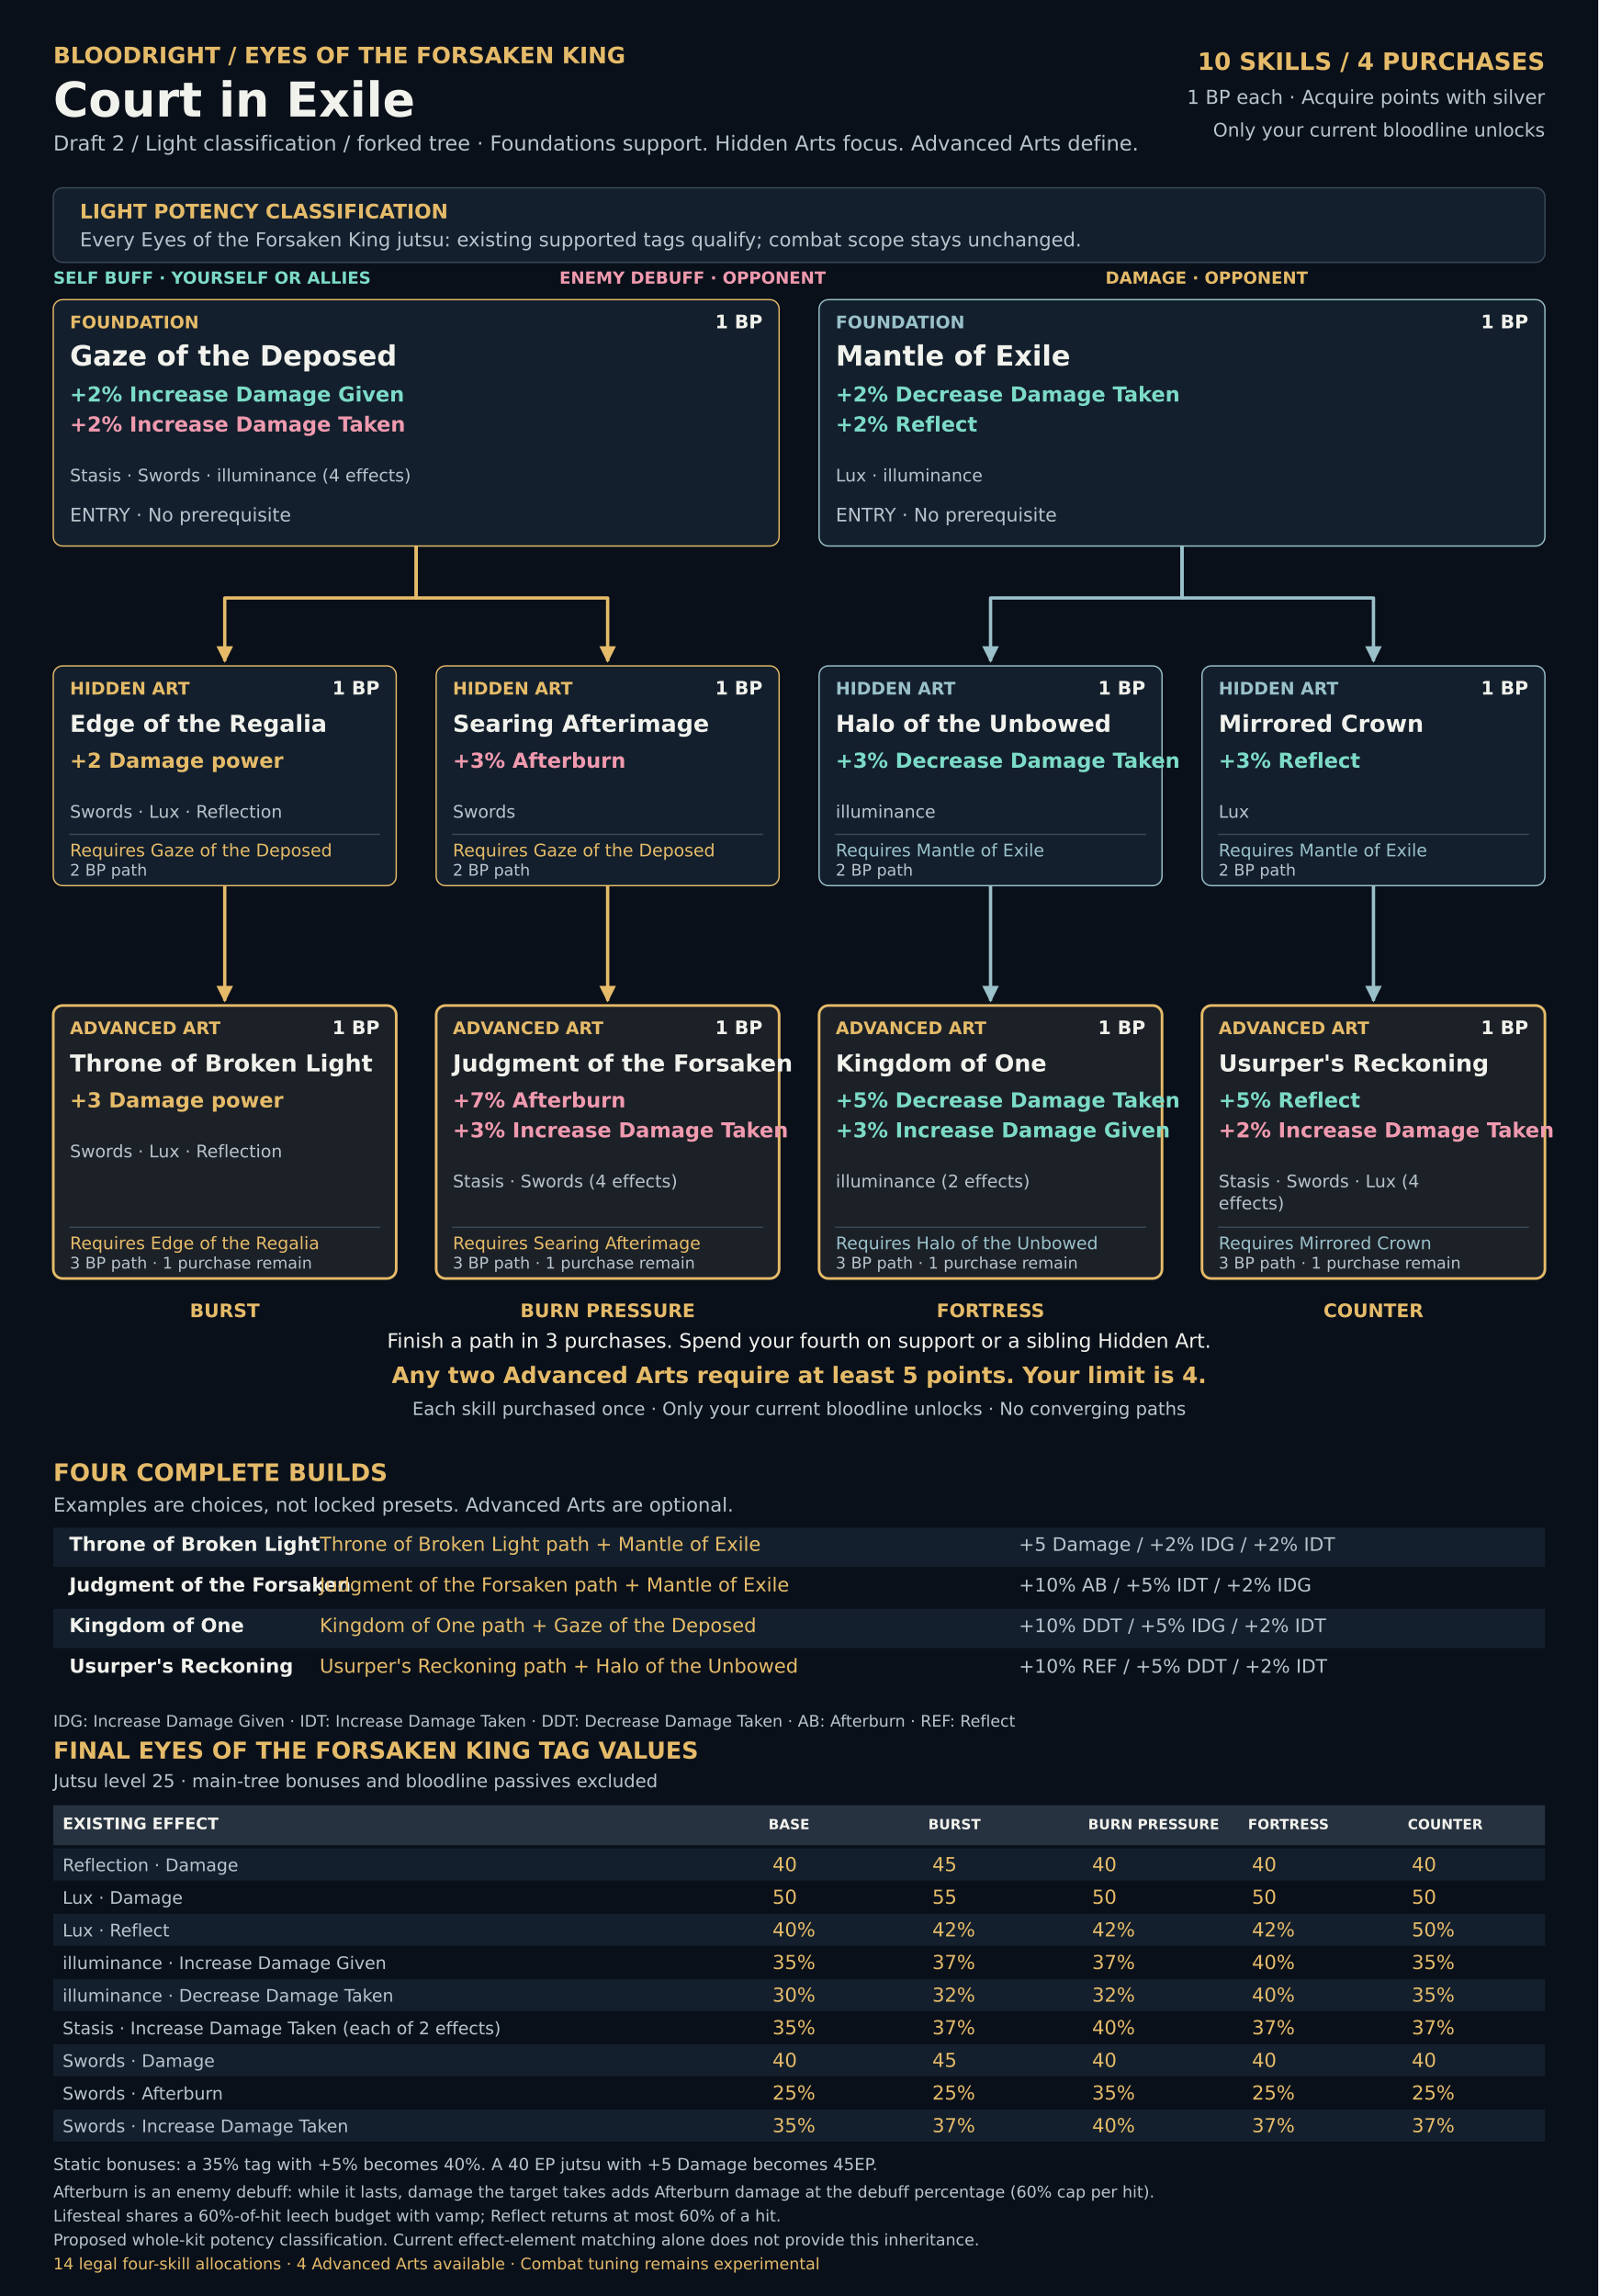
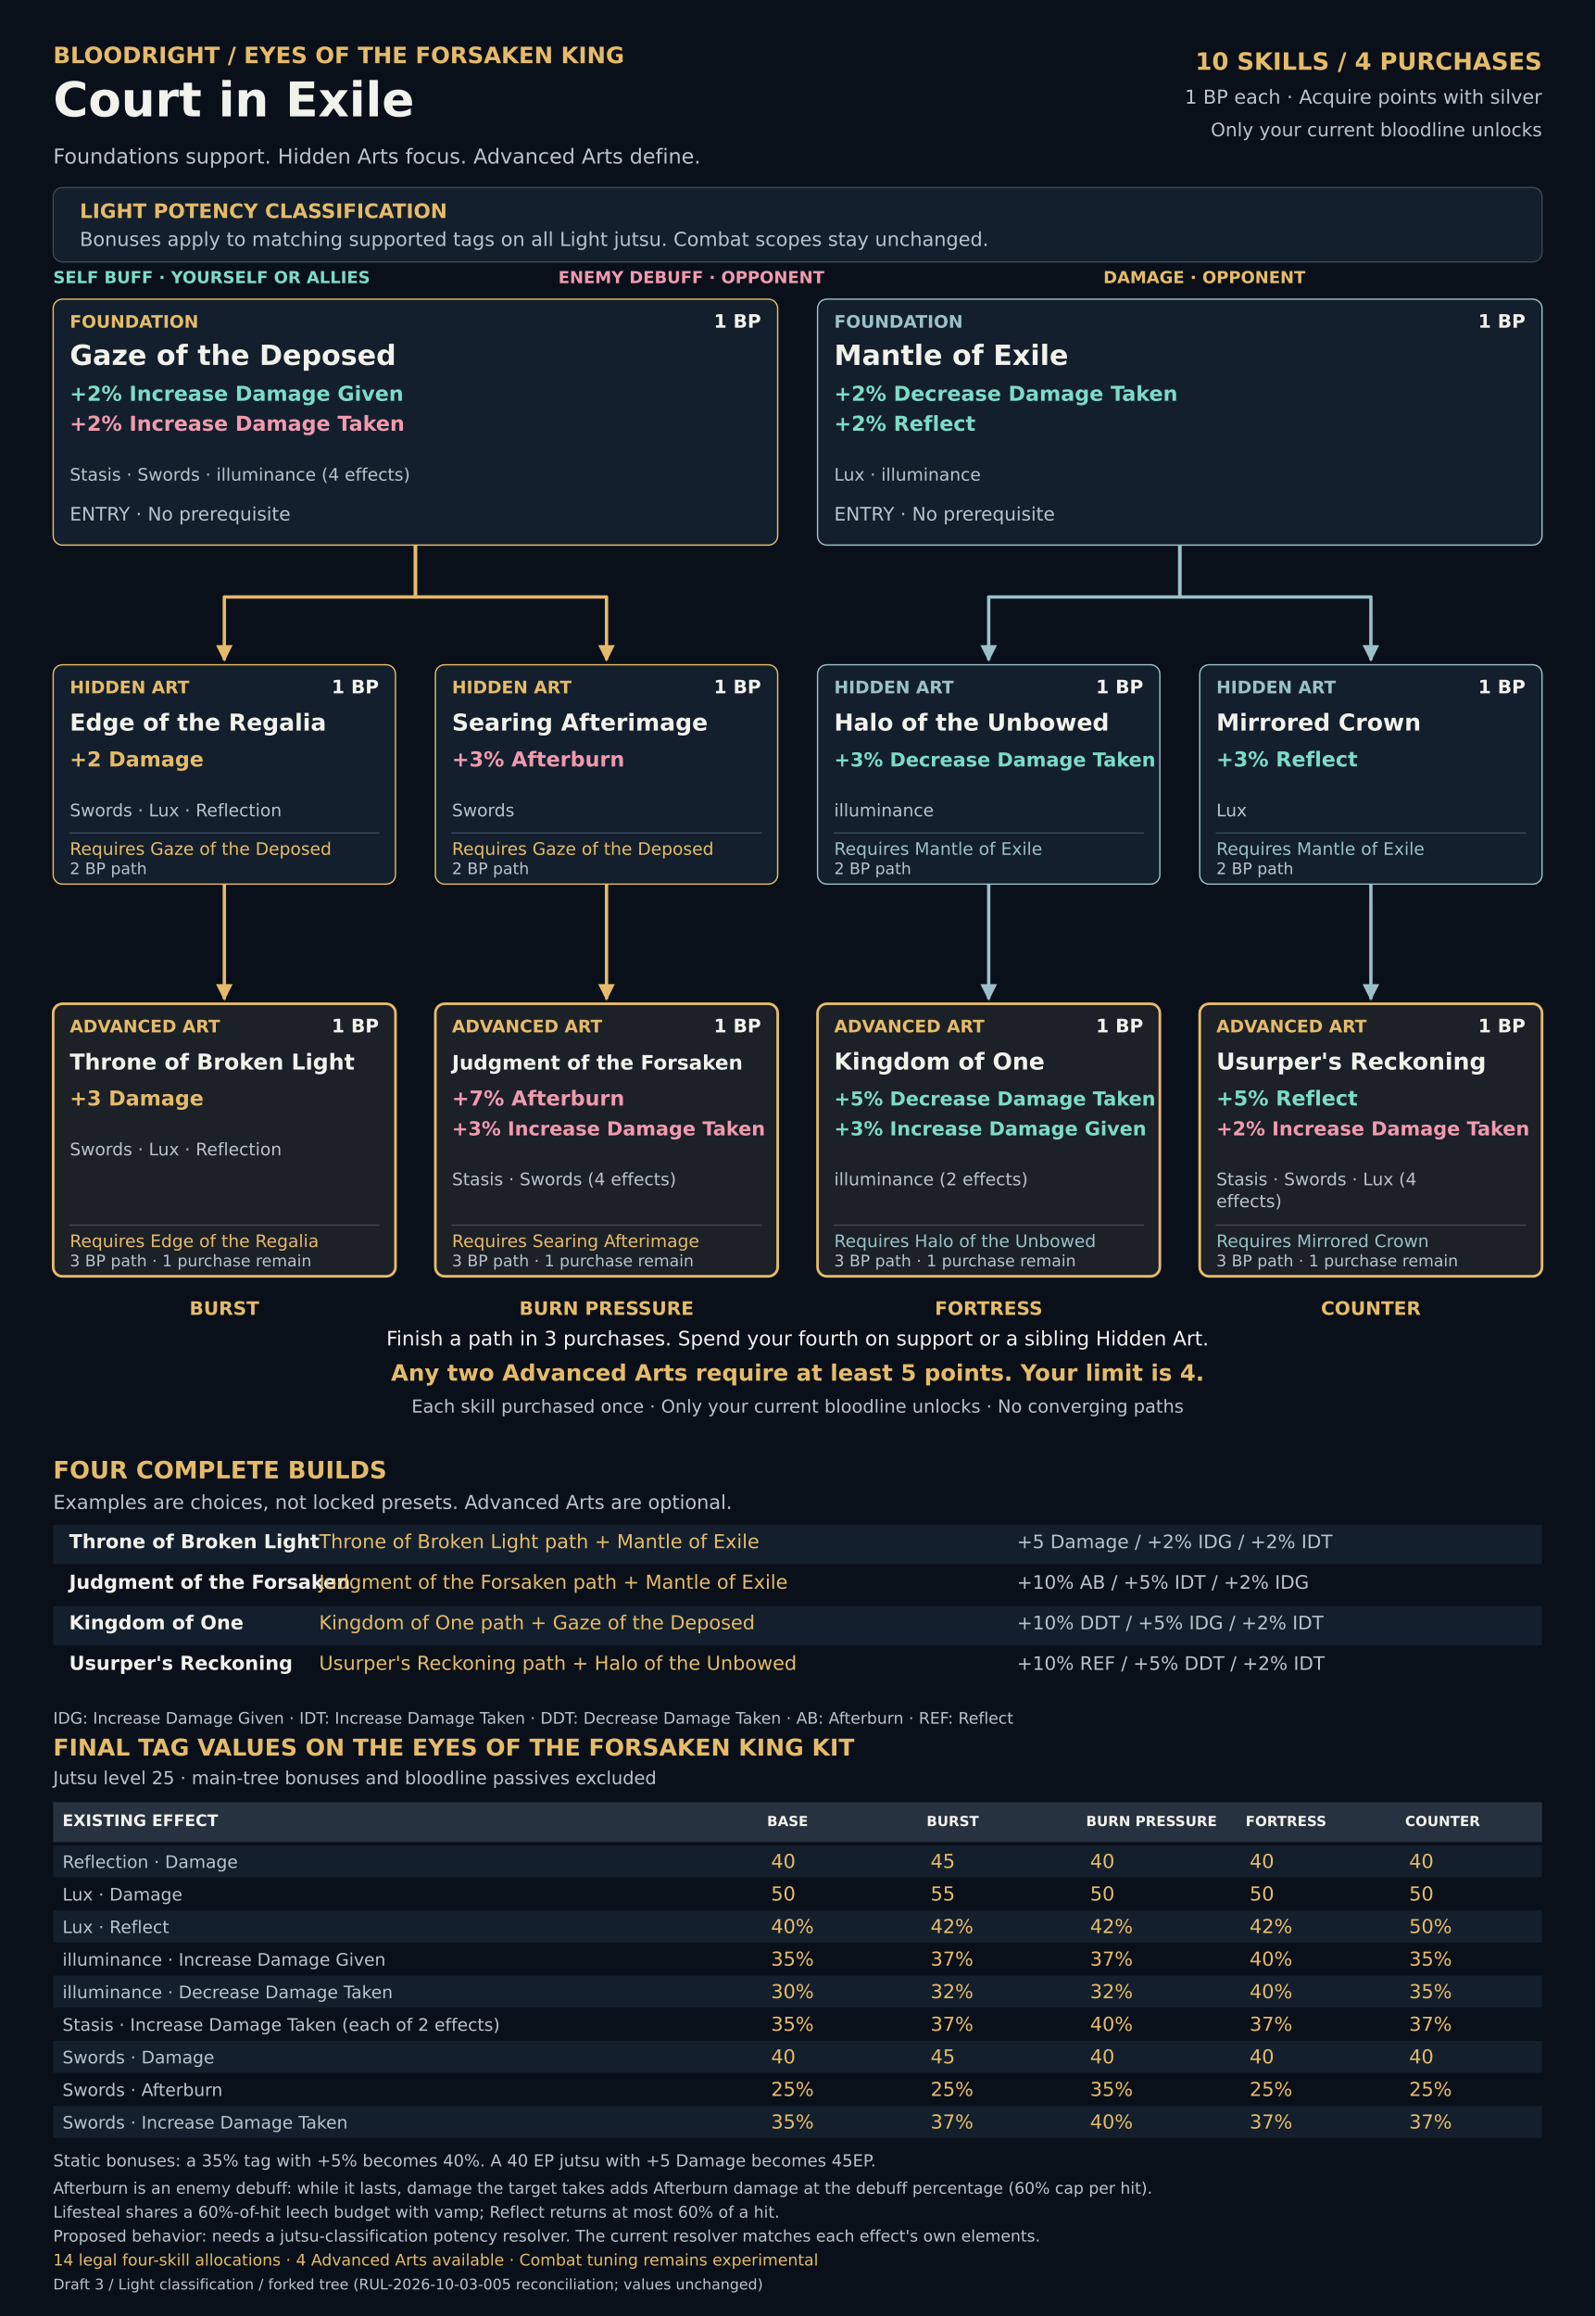
- <svg xmlns="http://www.w3.org/2000/svg" width="2400" height="3448" viewBox="0 0 2400 3448" role="img" aria-labelledby="title desc">
+ <svg xmlns="http://www.w3.org/2000/svg" width="2400" height="3484" viewBox="0 0 2400 3484" role="img" aria-labelledby="title desc">
  <defs>
    <marker id="arrow-0" viewBox="0 0 10 10" refX="9" refY="5" markerWidth="5" markerHeight="5" orient="auto">
      <path d="M0 0L10 5L0 10Z" fill="#e5bb69" />
    </marker>
    <marker id="arrow-1" viewBox="0 0 10 10" refX="9" refY="5" markerWidth="5" markerHeight="5" orient="auto">
      <path d="M0 0L10 5L0 10Z" fill="#9ac1ca" />
    </marker>
    <marker id="arrow-2" viewBox="0 0 10 10" refX="9" refY="5" markerWidth="5" markerHeight="5" orient="auto">
      <path d="M0 0L10 5L0 10Z" fill="#b8d98d" />
    </marker>
    <marker id="arrow-3" viewBox="0 0 10 10" refX="9" refY="5" markerWidth="5" markerHeight="5" orient="auto">
      <path d="M0 0L10 5L0 10Z" fill="#d9a6e0" />
    </marker>
  </defs>
  <g font-family="DejaVu Sans, sans-serif">
-     <rect x="0" y="0" width="2400" height="3448" rx="0" fill="#0a101a" />
+     <rect x="0" y="0" width="2400" height="3484" rx="0" fill="#0a101a" />
    <text x="80" y="95" font-size="34" font-weight="700" fill="#e5bb69" text-anchor="start">BLOODRIGHT / EYES OF THE FORSAKEN KING</text>
    <text x="80" y="175" font-size="72" font-weight="700" fill="#f2f2ed" text-anchor="start">Court in Exile</text>
-     <text x="80" y="226" font-size="31" font-weight="400" fill="#b8c4cc" text-anchor="start">Draft 2 / Light classification / forked tree · Foundations support. Hidden Arts focus. Advanced Arts define.</text>
+     <text x="80" y="246" font-size="31" font-weight="400" fill="#b8c4cc" text-anchor="start">Foundations support. Hidden Arts focus. Advanced Arts define.</text>
    <text x="2320" y="105" font-size="36" font-weight="700" fill="#e5bb69" text-anchor="end">10 SKILLS  /  4 PURCHASES</text>
    <text x="2320" y="156" font-size="29" font-weight="400" fill="#b8c4cc" text-anchor="end">1 BP each · Acquire points with silver</text>
    <text x="2320" y="205" font-size="28" font-weight="400" fill="#b8c4cc" text-anchor="end">Only your current bloodline unlocks</text>
    <rect x="80" y="282" width="2240" height="112" rx="14" fill="#131f2c" stroke="#394858" stroke-width="2" />
    <text x="120" y="328" font-size="30" font-weight="700" fill="#e5bb69" text-anchor="start">LIGHT POTENCY CLASSIFICATION</text>
-     <text x="120" y="370" font-size="29" font-weight="400" fill="#b8c4cc" text-anchor="start">Every Eyes of the Forsaken King jutsu: existing supported tags qualify; combat scope stays unchanged.</text>
+     <text x="120" y="370" font-size="29" font-weight="400" fill="#b8c4cc" text-anchor="start">Bonuses apply to matching supported tags on all Light jutsu. Combat scopes stay unchanged.</text>
    <text x="80" y="426" font-size="25" font-weight="700" fill="#7cdbc7" text-anchor="start">SELF BUFF · YOURSELF OR ALLIES</text>
    <text x="840" y="426" font-size="25" font-weight="700" fill="#f09aaf" text-anchor="start">ENEMY DEBUFF · OPPONENT</text>
    <text x="1660" y="426" font-size="25" font-weight="700" fill="#e5bb69" text-anchor="start">DAMAGE · OPPONENT</text>
    <path id="edge-02-03" data-from="02" data-to="03" d="M337.5 1330 V1503" fill="none" stroke="#e5bb69" stroke-width="5" stroke-linejoin="round" marker-end="url(#arrow-0)" />
    <path id="edge-04-05" data-from="04" data-to="05" d="M912.5 1330 V1503" fill="none" stroke="#e5bb69" stroke-width="5" stroke-linejoin="round" marker-end="url(#arrow-0)" />
    <path id="edge-01-02" data-from="01" data-to="02" d="M625 820 V898 H337.5 V993" fill="none" stroke="#e5bb69" stroke-width="5" stroke-linejoin="round" marker-end="url(#arrow-0)" />
    <path id="edge-01-04" data-from="01" data-to="04" d="M625 820 V898 H912.5 V993" fill="none" stroke="#e5bb69" stroke-width="5" stroke-linejoin="round" marker-end="url(#arrow-0)" />
    <path id="edge-07-08" data-from="07" data-to="08" d="M1487.5 1330 V1503" fill="none" stroke="#9ac1ca" stroke-width="5" stroke-linejoin="round" marker-end="url(#arrow-1)" />
    <path id="edge-09-10" data-from="09" data-to="10" d="M2062.5 1330 V1503" fill="none" stroke="#9ac1ca" stroke-width="5" stroke-linejoin="round" marker-end="url(#arrow-1)" />
    <path id="edge-06-07" data-from="06" data-to="07" d="M1775 820 V898 H1487.5 V993" fill="none" stroke="#9ac1ca" stroke-width="5" stroke-linejoin="round" marker-end="url(#arrow-1)" />
    <path id="edge-06-09" data-from="06" data-to="09" d="M1775 820 V898 H2062.5 V993" fill="none" stroke="#9ac1ca" stroke-width="5" stroke-linejoin="round" marker-end="url(#arrow-1)" />
    <g id="node-01" data-cost="1" data-prerequisites="" data-potency-classification="Light">
      <rect x="80" y="450" width="1090" height="370" rx="14" fill="#131f2c" stroke="#e5bb69" stroke-width="2" />
      <text x="105.0" y="493" font-size="26" font-weight="700" fill="#e5bb69" text-anchor="start">FOUNDATION</text>
      <text x="1145.0" y="493" font-size="28" font-weight="700" fill="#f2f2ed" text-anchor="end">1 BP</text>
      <text x="105.0" y="549" font-size="42" font-weight="700" fill="#f2f2ed" text-anchor="start">Gaze of the Deposed</text>
      <text x="105.0" y="603" font-size="31" font-weight="700" fill="#7cdbc7" text-anchor="start">+2% Increase Damage Given</text>
      <text x="105.0" y="648" font-size="31" font-weight="700" fill="#f09aaf" text-anchor="start">+2% Increase Damage Taken</text>
      <text x="105.0" y="723" font-size="26" font-weight="400" fill="#b8c4cc" text-anchor="start">Stasis · Swords · illuminance (4 effects)</text>
      <text x="105.0" y="783" font-size="28" font-weight="400" fill="#b8c4cc" text-anchor="start">ENTRY · No prerequisite</text>
    </g>
    <g id="node-06" data-cost="1" data-prerequisites="" data-potency-classification="Light">
      <rect x="1230" y="450" width="1090" height="370" rx="14" fill="#131f2c" stroke="#9ac1ca" stroke-width="2" />
      <text x="1255.0" y="493" font-size="26" font-weight="700" fill="#9ac1ca" text-anchor="start">FOUNDATION</text>
      <text x="2295.0" y="493" font-size="28" font-weight="700" fill="#f2f2ed" text-anchor="end">1 BP</text>
      <text x="1255.0" y="549" font-size="42" font-weight="700" fill="#f2f2ed" text-anchor="start">Mantle of Exile</text>
      <text x="1255.0" y="603" font-size="31" font-weight="700" fill="#7cdbc7" text-anchor="start">+2% Decrease Damage Taken</text>
      <text x="1255.0" y="648" font-size="31" font-weight="700" fill="#7cdbc7" text-anchor="start">+2% Reflect</text>
      <text x="1255.0" y="723" font-size="26" font-weight="400" fill="#b8c4cc" text-anchor="start">Lux · illuminance</text>
      <text x="1255.0" y="783" font-size="28" font-weight="400" fill="#b8c4cc" text-anchor="start">ENTRY · No prerequisite</text>
    </g>
    <g id="node-02" data-cost="1" data-prerequisites="01" data-potency-classification="Light">
      <rect x="80" y="1000" width="515" height="330" rx="14" fill="#131f2c" stroke="#e5bb69" stroke-width="2" />
      <text x="105.0" y="1043" font-size="26" font-weight="700" fill="#e5bb69" text-anchor="start">HIDDEN ART</text>
      <text x="570.0" y="1043" font-size="28" font-weight="700" fill="#f2f2ed" text-anchor="end">1 BP</text>
      <text x="105.0" y="1099" font-size="35" font-weight="700" fill="#f2f2ed" text-anchor="start">Edge of the Regalia</text>
-       <text x="105.0" y="1153" font-size="31" font-weight="700" fill="#e5bb69" text-anchor="start">+2 Damage power</text>
+       <text x="105.0" y="1153" font-size="31" font-weight="700" fill="#e5bb69" text-anchor="start">+2 Damage</text>
      <text x="105.0" y="1228" font-size="26" font-weight="400" fill="#b8c4cc" text-anchor="start">Swords · Lux · Reflection</text>
      <path d="M104 1253 L571 1253" fill="none" stroke="#394858" stroke-width="2" />
      <text x="105.0" y="1286" font-size="26" font-weight="400" fill="#e5bb69" text-anchor="start">Requires Gaze of the Deposed</text>
      <text x="105.0" y="1315" font-size="24" font-weight="400" fill="#b8c4cc" text-anchor="start">2 BP path</text>
    </g>
    <g id="node-04" data-cost="1" data-prerequisites="01" data-potency-classification="Light">
      <rect x="655" y="1000" width="515" height="330" rx="14" fill="#131f2c" stroke="#e5bb69" stroke-width="2" />
      <text x="680.0" y="1043" font-size="26" font-weight="700" fill="#e5bb69" text-anchor="start">HIDDEN ART</text>
      <text x="1145.0" y="1043" font-size="28" font-weight="700" fill="#f2f2ed" text-anchor="end">1 BP</text>
      <text x="680.0" y="1099" font-size="35" font-weight="700" fill="#f2f2ed" text-anchor="start">Searing Afterimage</text>
      <text x="680.0" y="1153" font-size="31" font-weight="700" fill="#f09aaf" text-anchor="start">+3% Afterburn</text>
      <text x="680.0" y="1228" font-size="26" font-weight="400" fill="#b8c4cc" text-anchor="start">Swords</text>
      <path d="M679 1253 L1146 1253" fill="none" stroke="#394858" stroke-width="2" />
      <text x="680.0" y="1286" font-size="26" font-weight="400" fill="#e5bb69" text-anchor="start">Requires Gaze of the Deposed</text>
      <text x="680.0" y="1315" font-size="24" font-weight="400" fill="#b8c4cc" text-anchor="start">2 BP path</text>
    </g>
    <g id="node-07" data-cost="1" data-prerequisites="06" data-potency-classification="Light">
      <rect x="1230" y="1000" width="515" height="330" rx="14" fill="#131f2c" stroke="#9ac1ca" stroke-width="2" />
      <text x="1255.0" y="1043" font-size="26" font-weight="700" fill="#9ac1ca" text-anchor="start">HIDDEN ART</text>
      <text x="1720.0" y="1043" font-size="28" font-weight="700" fill="#f2f2ed" text-anchor="end">1 BP</text>
      <text x="1255.0" y="1099" font-size="35" font-weight="700" fill="#f2f2ed" text-anchor="start">Halo of the Unbowed</text>
-       <text x="1255.0" y="1153" font-size="31" font-weight="700" fill="#7cdbc7" text-anchor="start">+3% Decrease Damage Taken</text>
+       <text x="1255.0" y="1153" font-size="29" font-weight="700" fill="#7cdbc7" text-anchor="start">+3% Decrease Damage Taken</text>
      <text x="1255.0" y="1228" font-size="26" font-weight="400" fill="#b8c4cc" text-anchor="start">illuminance</text>
      <path d="M1254 1253 L1721 1253" fill="none" stroke="#394858" stroke-width="2" />
      <text x="1255.0" y="1286" font-size="26" font-weight="400" fill="#9ac1ca" text-anchor="start">Requires Mantle of Exile</text>
      <text x="1255.0" y="1315" font-size="24" font-weight="400" fill="#b8c4cc" text-anchor="start">2 BP path</text>
    </g>
    <g id="node-09" data-cost="1" data-prerequisites="06" data-potency-classification="Light">
      <rect x="1805" y="1000" width="515" height="330" rx="14" fill="#131f2c" stroke="#9ac1ca" stroke-width="2" />
      <text x="1830.0" y="1043" font-size="26" font-weight="700" fill="#9ac1ca" text-anchor="start">HIDDEN ART</text>
      <text x="2295.0" y="1043" font-size="28" font-weight="700" fill="#f2f2ed" text-anchor="end">1 BP</text>
      <text x="1830.0" y="1099" font-size="35" font-weight="700" fill="#f2f2ed" text-anchor="start">Mirrored Crown</text>
      <text x="1830.0" y="1153" font-size="31" font-weight="700" fill="#7cdbc7" text-anchor="start">+3% Reflect</text>
      <text x="1830.0" y="1228" font-size="26" font-weight="400" fill="#b8c4cc" text-anchor="start">Lux</text>
      <path d="M1829 1253 L2296 1253" fill="none" stroke="#394858" stroke-width="2" />
      <text x="1830.0" y="1286" font-size="26" font-weight="400" fill="#9ac1ca" text-anchor="start">Requires Mantle of Exile</text>
      <text x="1830.0" y="1315" font-size="24" font-weight="400" fill="#b8c4cc" text-anchor="start">2 BP path</text>
    </g>
    <g id="node-03" data-cost="1" data-prerequisites="02" data-potency-classification="Light">
      <rect x="80" y="1510" width="515" height="410" rx="14" fill="#1c2027" stroke="#e5bb69" stroke-width="4" />
      <text x="105.0" y="1553" font-size="26" font-weight="700" fill="#e5bb69" text-anchor="start">ADVANCED ART</text>
      <text x="570.0" y="1553" font-size="28" font-weight="700" fill="#f2f2ed" text-anchor="end">1 BP</text>
-       <text x="105.0" y="1609" font-size="35" font-weight="700" fill="#f2f2ed" text-anchor="start">Throne of Broken Light</text>
-       <text x="105.0" y="1663" font-size="31" font-weight="700" fill="#e5bb69" text-anchor="start">+3 Damage power</text>
+       <text x="105.0" y="1609" font-size="33" font-weight="700" fill="#f2f2ed" text-anchor="start">Throne of Broken Light</text>
+       <text x="105.0" y="1663" font-size="31" font-weight="700" fill="#e5bb69" text-anchor="start">+3 Damage</text>
      <text x="105.0" y="1738" font-size="26" font-weight="400" fill="#b8c4cc" text-anchor="start">Swords · Lux · Reflection</text>
      <path d="M104 1843 L571 1843" fill="none" stroke="#394858" stroke-width="2" />
      <text x="105.0" y="1876" font-size="26" font-weight="400" fill="#e5bb69" text-anchor="start">Requires Edge of the Regalia</text>
      <text x="105.0" y="1905" font-size="24" font-weight="400" fill="#b8c4cc" text-anchor="start">3 BP path · 1 purchase remain</text>
    </g>
    <g id="node-05" data-cost="1" data-prerequisites="04" data-potency-classification="Light">
      <rect x="655" y="1510" width="515" height="410" rx="14" fill="#1c2027" stroke="#e5bb69" stroke-width="4" />
      <text x="680.0" y="1553" font-size="26" font-weight="700" fill="#e5bb69" text-anchor="start">ADVANCED ART</text>
      <text x="1145.0" y="1553" font-size="28" font-weight="700" fill="#f2f2ed" text-anchor="end">1 BP</text>
-       <text x="680.0" y="1609" font-size="35" font-weight="700" fill="#f2f2ed" text-anchor="start">Judgment of the Forsaken</text>
+       <text x="680.0" y="1609" font-size="30" font-weight="700" fill="#f2f2ed" text-anchor="start">Judgment of the Forsaken</text>
      <text x="680.0" y="1663" font-size="31" font-weight="700" fill="#f09aaf" text-anchor="start">+7% Afterburn</text>
-       <text x="680.0" y="1708" font-size="31" font-weight="700" fill="#f09aaf" text-anchor="start">+3% Increase Damage Taken</text>
+       <text x="680.0" y="1708" font-size="29" font-weight="700" fill="#f09aaf" text-anchor="start">+3% Increase Damage Taken</text>
      <text x="680.0" y="1783" font-size="26" font-weight="400" fill="#b8c4cc" text-anchor="start">Stasis · Swords (4 effects)</text>
      <path d="M679 1843 L1146 1843" fill="none" stroke="#394858" stroke-width="2" />
      <text x="680.0" y="1876" font-size="26" font-weight="400" fill="#e5bb69" text-anchor="start">Requires Searing Afterimage</text>
      <text x="680.0" y="1905" font-size="24" font-weight="400" fill="#b8c4cc" text-anchor="start">3 BP path · 1 purchase remain</text>
    </g>
    <g id="node-08" data-cost="1" data-prerequisites="07" data-potency-classification="Light">
      <rect x="1230" y="1510" width="515" height="410" rx="14" fill="#1c2027" stroke="#e5bb69" stroke-width="4" />
      <text x="1255.0" y="1553" font-size="26" font-weight="700" fill="#e5bb69" text-anchor="start">ADVANCED ART</text>
      <text x="1720.0" y="1553" font-size="28" font-weight="700" fill="#f2f2ed" text-anchor="end">1 BP</text>
      <text x="1255.0" y="1609" font-size="35" font-weight="700" fill="#f2f2ed" text-anchor="start">Kingdom of One</text>
-       <text x="1255.0" y="1663" font-size="31" font-weight="700" fill="#7cdbc7" text-anchor="start">+5% Decrease Damage Taken</text>
-       <text x="1255.0" y="1708" font-size="31" font-weight="700" fill="#7cdbc7" text-anchor="start">+3% Increase Damage Given</text>
+       <text x="1255.0" y="1663" font-size="29" font-weight="700" fill="#7cdbc7" text-anchor="start">+5% Decrease Damage Taken</text>
+       <text x="1255.0" y="1708" font-size="29" font-weight="700" fill="#7cdbc7" text-anchor="start">+3% Increase Damage Given</text>
      <text x="1255.0" y="1783" font-size="26" font-weight="400" fill="#b8c4cc" text-anchor="start">illuminance (2 effects)</text>
      <path d="M1254 1843 L1721 1843" fill="none" stroke="#394858" stroke-width="2" />
      <text x="1255.0" y="1876" font-size="26" font-weight="400" fill="#9ac1ca" text-anchor="start">Requires Halo of the Unbowed</text>
      <text x="1255.0" y="1905" font-size="24" font-weight="400" fill="#b8c4cc" text-anchor="start">3 BP path · 1 purchase remain</text>
    </g>
    <g id="node-10" data-cost="1" data-prerequisites="09" data-potency-classification="Light">
      <rect x="1805" y="1510" width="515" height="410" rx="14" fill="#1c2027" stroke="#e5bb69" stroke-width="4" />
      <text x="1830.0" y="1553" font-size="26" font-weight="700" fill="#e5bb69" text-anchor="start">ADVANCED ART</text>
      <text x="2295.0" y="1553" font-size="28" font-weight="700" fill="#f2f2ed" text-anchor="end">1 BP</text>
      <text x="1830.0" y="1609" font-size="35" font-weight="700" fill="#f2f2ed" text-anchor="start">Usurper's Reckoning</text>
      <text x="1830.0" y="1663" font-size="31" font-weight="700" fill="#7cdbc7" text-anchor="start">+5% Reflect</text>
-       <text x="1830.0" y="1708" font-size="31" font-weight="700" fill="#f09aaf" text-anchor="start">+2% Increase Damage Taken</text>
+       <text x="1830.0" y="1708" font-size="29" font-weight="700" fill="#f09aaf" text-anchor="start">+2% Increase Damage Taken</text>
      <text x="1830.0" y="1783" font-size="26" font-weight="400" fill="#b8c4cc" text-anchor="start">Stasis · Swords · Lux (4</text>
      <text x="1830.0" y="1816" font-size="26" font-weight="400" fill="#b8c4cc" text-anchor="start">effects)</text>
      <path d="M1829 1843 L2296 1843" fill="none" stroke="#394858" stroke-width="2" />
      <text x="1830.0" y="1876" font-size="26" font-weight="400" fill="#9ac1ca" text-anchor="start">Requires Mirrored Crown</text>
      <text x="1830.0" y="1905" font-size="24" font-weight="400" fill="#b8c4cc" text-anchor="start">3 BP path · 1 purchase remain</text>
    </g>
    <text x="337.5" y="1978" font-size="28" font-weight="700" fill="#e5bb69" text-anchor="middle">BURST</text>
    <text x="912.5" y="1978" font-size="28" font-weight="700" fill="#e5bb69" text-anchor="middle">BURN PRESSURE</text>
    <text x="1487.5" y="1978" font-size="28" font-weight="700" fill="#e5bb69" text-anchor="middle">FORTRESS</text>
    <text x="2062.5" y="1978" font-size="28" font-weight="700" fill="#e5bb69" text-anchor="middle">COUNTER</text>
    <text x="1200.0" y="2024" font-size="30" font-weight="400" fill="#f2f2ed" text-anchor="middle">Finish a path in 3 purchases. Spend your fourth on support or a sibling Hidden Art.</text>
    <text x="1200.0" y="2077" font-size="34" font-weight="700" fill="#e5bb69" text-anchor="middle">Any two Advanced Arts require at least 5 points. Your limit is 4.</text>
    <text x="1200.0" y="2125" font-size="27" font-weight="400" fill="#b8c4cc" text-anchor="middle">Each skill purchased once · Only your current bloodline unlocks · No converging paths</text>
    <text x="80" y="2224" font-size="36" font-weight="700" fill="#e5bb69" text-anchor="start">FOUR COMPLETE BUILDS</text>
    <text x="80" y="2270" font-size="29" font-weight="400" fill="#b8c4cc" text-anchor="start">Examples are choices, not locked presets. Advanced Arts are optional.</text>
    <rect x="80" y="2294" width="2240" height="59" rx="0" fill="#131f2c" />
    <text x="104" y="2329" font-size="29" font-weight="700" fill="#f2f2ed" text-anchor="start">Throne of Broken Light</text>
    <text x="480" y="2329" font-size="29" font-weight="400" fill="#e5bb69" text-anchor="start">Throne of Broken Light path + Mantle of Exile</text>
    <text x="1530" y="2329" font-size="28" font-weight="400" fill="#b8c4cc" text-anchor="start">+5 Damage / +2% IDG / +2% IDT</text>
    <rect x="80" y="2355" width="2240" height="59" rx="0" fill="#0a101a" />
    <text x="104" y="2390" font-size="29" font-weight="700" fill="#f2f2ed" text-anchor="start">Judgment of the Forsaken</text>
    <text x="480" y="2390" font-size="29" font-weight="400" fill="#e5bb69" text-anchor="start">Judgment of the Forsaken path + Mantle of Exile</text>
    <text x="1530" y="2390" font-size="28" font-weight="400" fill="#b8c4cc" text-anchor="start">+10% AB / +5% IDT / +2% IDG</text>
    <rect x="80" y="2416" width="2240" height="59" rx="0" fill="#131f2c" />
    <text x="104" y="2451" font-size="29" font-weight="700" fill="#f2f2ed" text-anchor="start">Kingdom of One</text>
    <text x="480" y="2451" font-size="29" font-weight="400" fill="#e5bb69" text-anchor="start">Kingdom of One path + Gaze of the Deposed</text>
    <text x="1530" y="2451" font-size="28" font-weight="400" fill="#b8c4cc" text-anchor="start">+10% DDT / +5% IDG / +2% IDT</text>
    <rect x="80" y="2477" width="2240" height="59" rx="0" fill="#0a101a" />
    <text x="104" y="2512" font-size="29" font-weight="700" fill="#f2f2ed" text-anchor="start">Usurper's Reckoning</text>
    <text x="480" y="2512" font-size="29" font-weight="400" fill="#e5bb69" text-anchor="start">Usurper's Reckoning path + Halo of the Unbowed</text>
    <text x="1530" y="2512" font-size="28" font-weight="400" fill="#b8c4cc" text-anchor="start">+10% REF / +5% DDT / +2% IDT</text>
    <text x="80" y="2593" font-size="24" font-weight="400" fill="#b8c4cc" text-anchor="start">IDG: Increase Damage Given · IDT: Increase Damage Taken · DDT: Decrease Damage Taken · AB: Afterburn · REF: Reflect</text>
-     <text x="80" y="2641" font-size="35" font-weight="700" fill="#e5bb69" text-anchor="start">FINAL EYES OF THE FORSAKEN KING TAG VALUES</text>
+     <text x="80" y="2641" font-size="35" font-weight="700" fill="#e5bb69" text-anchor="start">FINAL TAG VALUES ON THE EYES OF THE FORSAKEN KING KIT</text>
    <text x="80" y="2684" font-size="27" font-weight="400" fill="#b8c4cc" text-anchor="start">Jutsu level 25 · main-tree bonuses and bloodline passives excluded</text>
    <rect x="80" y="2711" width="2240" height="60" rx="0" fill="#263240" />
    <text x="94" y="2747" font-size="24" font-weight="700" fill="#f2f2ed" text-anchor="start">EXISTING EFFECT</text>
    <text x="1154.0" y="2747" font-size="21" font-weight="700" fill="#f2f2ed" text-anchor="start">BASE</text>
    <text x="1394.0" y="2747" font-size="21" font-weight="700" fill="#f2f2ed" text-anchor="start">BURST</text>
    <text x="1634.0" y="2747" font-size="21" font-weight="700" fill="#f2f2ed" text-anchor="start">BURN PRESSURE</text>
    <text x="1874.0" y="2747" font-size="21" font-weight="700" fill="#f2f2ed" text-anchor="start">FORTRESS</text>
    <text x="2114.0" y="2747" font-size="21" font-weight="700" fill="#f2f2ed" text-anchor="start">COUNTER</text>
    <rect x="80" y="2776" width="2240" height="48" rx="0" fill="#131f2c" />
    <text x="94" y="2810" font-size="26" font-weight="400" fill="#b8c4cc" text-anchor="start">Reflection · Damage</text>
    <text x="1160.0" y="2810" font-size="29" font-weight="400" fill="#e5bb69" text-anchor="start">40</text>
    <text x="1400.0" y="2810" font-size="29" font-weight="400" fill="#e5bb69" text-anchor="start">45</text>
    <text x="1640.0" y="2810" font-size="29" font-weight="400" fill="#e5bb69" text-anchor="start">40</text>
    <text x="1880.0" y="2810" font-size="29" font-weight="400" fill="#e5bb69" text-anchor="start">40</text>
    <text x="2120.0" y="2810" font-size="29" font-weight="400" fill="#e5bb69" text-anchor="start">40</text>
    <text x="94" y="2859" font-size="26" font-weight="400" fill="#b8c4cc" text-anchor="start">Lux · Damage</text>
    <text x="1160.0" y="2859" font-size="29" font-weight="400" fill="#e5bb69" text-anchor="start">50</text>
    <text x="1400.0" y="2859" font-size="29" font-weight="400" fill="#e5bb69" text-anchor="start">55</text>
    <text x="1640.0" y="2859" font-size="29" font-weight="400" fill="#e5bb69" text-anchor="start">50</text>
    <text x="1880.0" y="2859" font-size="29" font-weight="400" fill="#e5bb69" text-anchor="start">50</text>
    <text x="2120.0" y="2859" font-size="29" font-weight="400" fill="#e5bb69" text-anchor="start">50</text>
    <rect x="80" y="2874" width="2240" height="48" rx="0" fill="#131f2c" />
    <text x="94" y="2908" font-size="26" font-weight="400" fill="#b8c4cc" text-anchor="start">Lux · Reflect</text>
    <text x="1160.0" y="2908" font-size="29" font-weight="400" fill="#e5bb69" text-anchor="start">40%</text>
    <text x="1400.0" y="2908" font-size="29" font-weight="400" fill="#e5bb69" text-anchor="start">42%</text>
    <text x="1640.0" y="2908" font-size="29" font-weight="400" fill="#e5bb69" text-anchor="start">42%</text>
    <text x="1880.0" y="2908" font-size="29" font-weight="400" fill="#e5bb69" text-anchor="start">42%</text>
    <text x="2120.0" y="2908" font-size="29" font-weight="400" fill="#e5bb69" text-anchor="start">50%</text>
    <text x="94" y="2957" font-size="26" font-weight="400" fill="#b8c4cc" text-anchor="start">illuminance · Increase Damage Given</text>
    <text x="1160.0" y="2957" font-size="29" font-weight="400" fill="#e5bb69" text-anchor="start">35%</text>
    <text x="1400.0" y="2957" font-size="29" font-weight="400" fill="#e5bb69" text-anchor="start">37%</text>
    <text x="1640.0" y="2957" font-size="29" font-weight="400" fill="#e5bb69" text-anchor="start">37%</text>
    <text x="1880.0" y="2957" font-size="29" font-weight="400" fill="#e5bb69" text-anchor="start">40%</text>
    <text x="2120.0" y="2957" font-size="29" font-weight="400" fill="#e5bb69" text-anchor="start">35%</text>
    <rect x="80" y="2972" width="2240" height="48" rx="0" fill="#131f2c" />
    <text x="94" y="3006" font-size="26" font-weight="400" fill="#b8c4cc" text-anchor="start">illuminance · Decrease Damage Taken</text>
    <text x="1160.0" y="3006" font-size="29" font-weight="400" fill="#e5bb69" text-anchor="start">30%</text>
    <text x="1400.0" y="3006" font-size="29" font-weight="400" fill="#e5bb69" text-anchor="start">32%</text>
    <text x="1640.0" y="3006" font-size="29" font-weight="400" fill="#e5bb69" text-anchor="start">32%</text>
    <text x="1880.0" y="3006" font-size="29" font-weight="400" fill="#e5bb69" text-anchor="start">40%</text>
    <text x="2120.0" y="3006" font-size="29" font-weight="400" fill="#e5bb69" text-anchor="start">35%</text>
    <text x="94" y="3055" font-size="26" font-weight="400" fill="#b8c4cc" text-anchor="start">Stasis · Increase Damage Taken (each of 2 effects)</text>
    <text x="1160.0" y="3055" font-size="29" font-weight="400" fill="#e5bb69" text-anchor="start">35%</text>
    <text x="1400.0" y="3055" font-size="29" font-weight="400" fill="#e5bb69" text-anchor="start">37%</text>
    <text x="1640.0" y="3055" font-size="29" font-weight="400" fill="#e5bb69" text-anchor="start">40%</text>
    <text x="1880.0" y="3055" font-size="29" font-weight="400" fill="#e5bb69" text-anchor="start">37%</text>
    <text x="2120.0" y="3055" font-size="29" font-weight="400" fill="#e5bb69" text-anchor="start">37%</text>
    <rect x="80" y="3070" width="2240" height="48" rx="0" fill="#131f2c" />
    <text x="94" y="3104" font-size="26" font-weight="400" fill="#b8c4cc" text-anchor="start">Swords · Damage</text>
    <text x="1160.0" y="3104" font-size="29" font-weight="400" fill="#e5bb69" text-anchor="start">40</text>
    <text x="1400.0" y="3104" font-size="29" font-weight="400" fill="#e5bb69" text-anchor="start">45</text>
    <text x="1640.0" y="3104" font-size="29" font-weight="400" fill="#e5bb69" text-anchor="start">40</text>
    <text x="1880.0" y="3104" font-size="29" font-weight="400" fill="#e5bb69" text-anchor="start">40</text>
    <text x="2120.0" y="3104" font-size="29" font-weight="400" fill="#e5bb69" text-anchor="start">40</text>
    <text x="94" y="3153" font-size="26" font-weight="400" fill="#b8c4cc" text-anchor="start">Swords · Afterburn</text>
    <text x="1160.0" y="3153" font-size="29" font-weight="400" fill="#e5bb69" text-anchor="start">25%</text>
    <text x="1400.0" y="3153" font-size="29" font-weight="400" fill="#e5bb69" text-anchor="start">25%</text>
    <text x="1640.0" y="3153" font-size="29" font-weight="400" fill="#e5bb69" text-anchor="start">35%</text>
    <text x="1880.0" y="3153" font-size="29" font-weight="400" fill="#e5bb69" text-anchor="start">25%</text>
    <text x="2120.0" y="3153" font-size="29" font-weight="400" fill="#e5bb69" text-anchor="start">25%</text>
    <rect x="80" y="3168" width="2240" height="48" rx="0" fill="#131f2c" />
    <text x="94" y="3202" font-size="26" font-weight="400" fill="#b8c4cc" text-anchor="start">Swords · Increase Damage Taken</text>
    <text x="1160.0" y="3202" font-size="29" font-weight="400" fill="#e5bb69" text-anchor="start">35%</text>
    <text x="1400.0" y="3202" font-size="29" font-weight="400" fill="#e5bb69" text-anchor="start">37%</text>
    <text x="1640.0" y="3202" font-size="29" font-weight="400" fill="#e5bb69" text-anchor="start">40%</text>
    <text x="1880.0" y="3202" font-size="29" font-weight="400" fill="#e5bb69" text-anchor="start">37%</text>
    <text x="2120.0" y="3202" font-size="29" font-weight="400" fill="#e5bb69" text-anchor="start">37%</text>
    <text x="80" y="3259" font-size="25" font-weight="400" fill="#b8c4cc" text-anchor="start">Static bonuses: a 35% tag with +5% becomes 40%. A 40 EP jutsu with +5 Damage becomes 45EP.</text>
    <text x="80" y="3300" font-size="24" font-weight="400" fill="#b8c4cc" text-anchor="start">Afterburn is an enemy debuff: while it lasts, damage the target takes adds Afterburn damage at the debuff percentage (60% cap per hit).</text>
    <text x="80" y="3336" font-size="24" font-weight="400" fill="#b8c4cc" text-anchor="start">Lifesteal shares a 60%-of-hit leech budget with vamp; Reflect returns at most 60% of a hit.</text>
-     <text x="80" y="3372" font-size="24" font-weight="400" fill="#b8c4cc" text-anchor="start">Proposed whole-kit potency classification. Current effect-element matching alone does not provide this inheritance.</text>
+     <text x="80" y="3372" font-size="24" font-weight="400" fill="#b8c4cc" text-anchor="start">Proposed behavior: needs a jutsu-classification potency resolver. The current resolver matches each effect's own elements.</text>
    <text x="80" y="3408" font-size="24" font-weight="400" fill="#e5bb69" text-anchor="start">14 legal four-skill allocations · 4 Advanced Arts available · Combat tuning remains experimental</text>
+     <text x="80" y="3444" font-size="22" font-weight="400" fill="#b8c4cc" text-anchor="start">Draft 3 / Light classification / forked tree (RUL-2026-10-03-005 reconciliation; values unchanged)</text>
  </g>
</svg>
